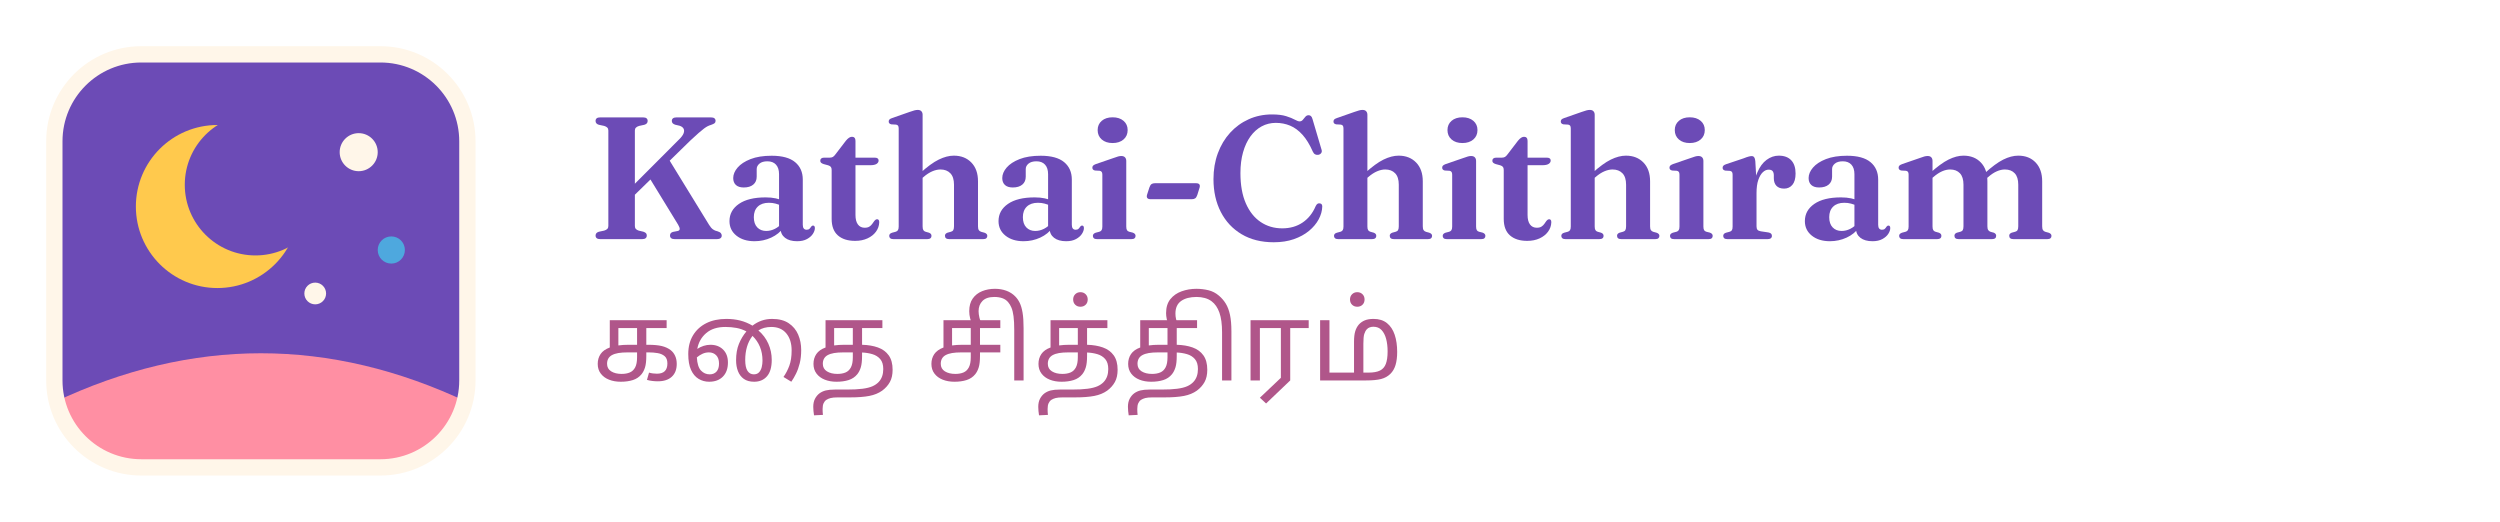
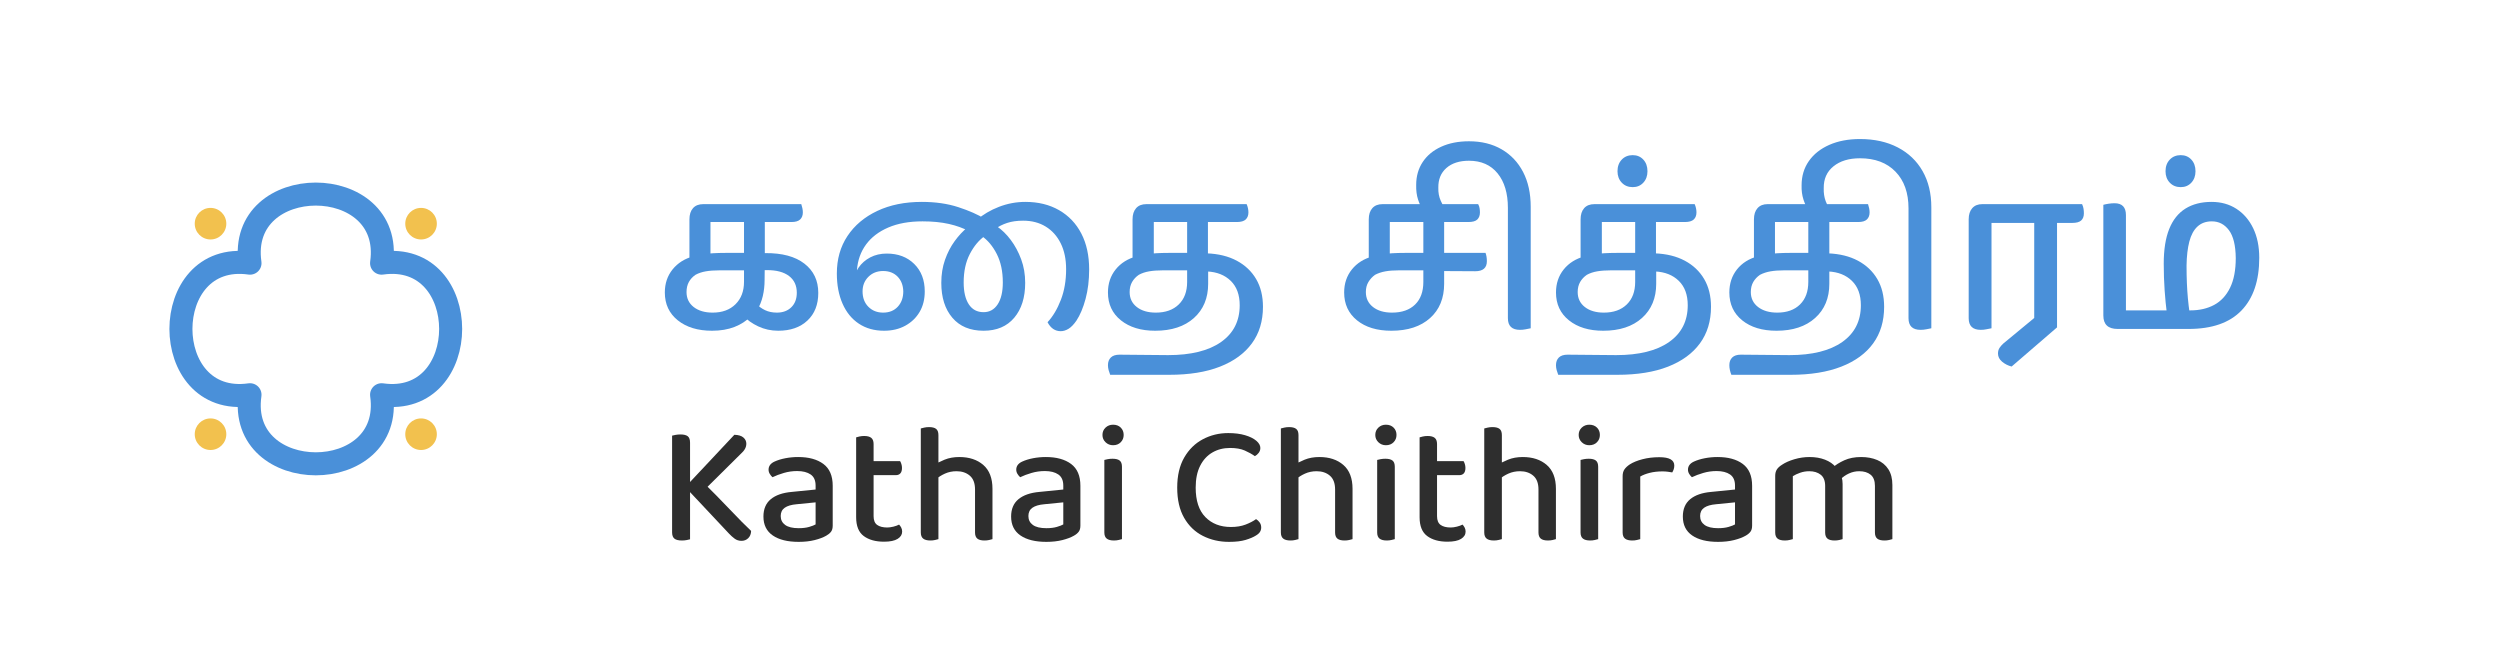
- <svg xmlns="http://www.w3.org/2000/svg" viewBox="0 0 460 96" width="460" height="96" role="img" aria-label="Kathai-Chithiram">
-   <defs>
-     <clipPath id="kcTile">
-       <rect x="10" y="10" width="76" height="76" rx="16" />
-     </clipPath>
-   </defs>
-   <g clip-path="url(#kcTile)">
-     <rect x="10" y="10" width="76" height="76" fill="#6C4BB6" />
-     <path d="M10 74 Q48 56 86 74 L86 86 L10 86 Z" fill="#FF8FA3" />
-     <circle cx="40" cy="38" r="15" fill="#FFC94D" />
-     <circle cx="47" cy="34" r="13" fill="#6C4BB6" />
-     <circle cx="66" cy="28" r="3.5" fill="#FFF6E9" />
-     <circle cx="72" cy="46" r="2.5" fill="#4EA8DE" />
-     <circle cx="58" cy="54" r="2" fill="#FFF6E9" />
+ <svg xmlns="http://www.w3.org/2000/svg" viewBox="0 0 380 100" width="380" height="100" role="img" aria-label="Kathai Chithiram">
+   <g transform="translate(16,18)">
+     <path d="M22 22 C20 8 44 8 42 22 C56 20 56 44 42 42 C44 56 20 56 22 42 C8 44 8 20 22 22 Z" fill="none" stroke="#4A90D9" stroke-width="3.5" stroke-linecap="round" stroke-linejoin="round" />
+     <circle cx="16" cy="16" r="2.4" fill="#F2C14E" />
+     <circle cx="48" cy="16" r="2.4" fill="#F2C14E" />
+     <circle cx="48" cy="48" r="2.4" fill="#F2C14E" />
+     <circle cx="16" cy="48" r="2.4" fill="#F2C14E" />
  </g>
-   <rect x="10" y="10" width="76" height="76" rx="16" fill="none" stroke="#FFF6E9" stroke-width="3" />
-   <g transform="translate(108.00 44.00) scale(0.016 -0.016)" fill="#6C4BB6">
-     <path transform="translate(0.0 0.0)" d="M452 538 1061 1148Q1100 1186 1111.5 1217.0Q1123 1248 1111.0 1270.5Q1099 1293 1065 1304L1014 1316Q994 1323 985.0 1333.5Q976 1344 976 1360Q976 1379 989.5 1389.5Q1003 1400 1030 1400H1425Q1453 1400 1466.0 1389.5Q1479 1379 1479 1360Q1479 1343 1468.0 1333.5Q1457 1324 1425 1313Q1407 1308 1389.0 1299.0Q1371 1290 1346.5 1272.0Q1322 1254 1284.5 1221.0Q1247 1188 1189 1134L492 453ZM697 740 930 937 1404 165Q1426 129 1448.5 112.5Q1471 96 1502 90Q1530 81 1540.0 68.5Q1550 56 1550 40Q1550 22 1536.0 11.0Q1522 0 1495 0H1009Q982 0 968.5 11.0Q955 22 955 41Q955 58 964.0 68.5Q973 79 989 83L1045 94Q1065 99 1066.5 115.5Q1068 132 1049 165ZM551 151Q551 130 562.0 117.5Q573 105 595 98L650 85Q672 77 680.0 67.0Q688 57 688 41Q688 22 675.0 11.0Q662 0 635 0H152Q125 0 112.0 11.0Q99 22 99 41Q99 74 137 85L198 98Q222 105 234.0 117.5Q246 130 246 151V1249Q246 1270 234.0 1282.5Q222 1295 198 1302L137 1315Q99 1326 99 1359Q99 1379 112.0 1389.5Q125 1400 152 1400H645Q672 1400 685.0 1389.5Q698 1379 698 1359Q698 1326 660 1315L600 1302Q576 1295 563.5 1282.5Q551 1270 551 1249Z" />
-     <path transform="translate(1559.0 0.0)" d="M668 122V141L650 144V747Q650 818 615.0 856.5Q580 895 516 895Q457 895 425.0 868.5Q393 842 393 806V718Q393 660 353.5 627.0Q314 594 244 594Q185 594 154.0 622.5Q123 651 123 702Q123 764 173.5 823.0Q224 882 322.5 920.5Q421 959 565 959Q746 959 834.5 885.5Q923 812 923 685V165Q923 136 934.5 122.0Q946 108 967 108Q988 108 999.5 118.5Q1011 129 1018 142Q1023 148 1028.5 152.0Q1034 156 1041 156Q1052 156 1057.0 148.0Q1062 140 1062 127Q1062 96 1039.5 61.0Q1017 26 971.5 1.0Q926 -24 858 -24Q769 -24 718.5 15.5Q668 55 668 122ZM80 207Q80 330 188.5 405.0Q297 480 496 480Q561 480 611.5 469.0Q662 458 699 440L680 383Q645 399 610.0 408.5Q575 418 533 418Q451 418 405.5 374.0Q360 330 360 253Q360 176 399.5 135.0Q439 94 502 94Q554 94 602.5 118.5Q651 143 684 185L704 135Q650 59 560.0 17.5Q470 -24 368 -24Q240 -24 160.0 40.0Q80 104 80 207Z" />
-     <path transform="translate(2651.0 0.0)" d="M123 849 71 863Q50 870 41.0 879.0Q32 888 32 901Q32 919 44.0 928.0Q56 937 76 937H141Q162 937 176.5 945.0Q191 953 206 974L327 1132Q346 1155 363.0 1166.0Q380 1177 397 1177Q416 1177 426.5 1165.0Q437 1153 437 1130V278Q437 206 465.0 168.5Q493 131 543 131Q577 131 597.0 144.0Q617 157 629.5 175.0Q642 193 653.5 209.0Q665 225 682 229Q695 230 703.0 221.5Q711 213 710 192Q708 134 672.5 85.5Q637 37 575.0 8.5Q513 -20 433 -20Q306 -20 234.5 43.0Q163 106 163 233V795Q163 818 154.0 830.0Q145 842 123 849ZM332 850 333 937H659Q680 937 691.5 928.5Q703 920 703 904Q703 881 680.0 865.5Q657 850 605 850Z" />
-     <path transform="translate(3404.0 0.0)" d="M427 680 386 722 425 756Q548 869 641.0 914.5Q734 960 815 960Q940 960 1016.5 881.0Q1093 802 1093 665V148Q1093 118 1102.0 104.0Q1111 90 1130 84L1167 74Q1184 68 1192.0 59.0Q1200 50 1200 37Q1200 20 1188.5 10.0Q1177 0 1152 0H762Q713 0 713 39Q713 63 742 74L782 85Q801 90 809.0 104.5Q817 119 817 148V626Q817 714 775.0 757.5Q733 801 661 801Q617 801 567.5 780.0Q518 759 466 714ZM456 1430V146Q456 117 464.5 103.5Q473 90 490 85L529 74Q558 63 558 39Q558 0 509 0H120Q96 0 84.0 10.0Q72 20 72 37Q72 50 80.0 59.5Q88 69 106 74L147 85Q164 90 172.5 103.5Q181 117 181 145V1271Q181 1294 174.0 1304.0Q167 1314 151 1317L96 1320Q80 1324 73.0 1332.0Q66 1340 66 1352Q66 1367 74.5 1376.0Q83 1385 107 1393L307 1463Q341 1475 361.5 1480.5Q382 1486 400 1486Q428 1486 442.0 1470.5Q456 1455 456 1430Z" />
-     <path transform="translate(4653.0 0.0)" d="M668 122V141L650 144V747Q650 818 615.0 856.5Q580 895 516 895Q457 895 425.0 868.5Q393 842 393 806V718Q393 660 353.5 627.0Q314 594 244 594Q185 594 154.0 622.5Q123 651 123 702Q123 764 173.5 823.0Q224 882 322.5 920.5Q421 959 565 959Q746 959 834.5 885.5Q923 812 923 685V165Q923 136 934.5 122.0Q946 108 967 108Q988 108 999.5 118.5Q1011 129 1018 142Q1023 148 1028.5 152.0Q1034 156 1041 156Q1052 156 1057.0 148.0Q1062 140 1062 127Q1062 96 1039.5 61.0Q1017 26 971.5 1.0Q926 -24 858 -24Q769 -24 718.5 15.5Q668 55 668 122ZM80 207Q80 330 188.5 405.0Q297 480 496 480Q561 480 611.5 469.0Q662 458 699 440L680 383Q645 399 610.0 408.5Q575 418 533 418Q451 418 405.5 374.0Q360 330 360 253Q360 176 399.5 135.0Q439 94 502 94Q554 94 602.5 118.5Q651 143 684 185L704 135Q650 59 560.0 17.5Q470 -24 368 -24Q240 -24 160.0 40.0Q80 104 80 207Z" />
-     <path transform="translate(5745.0 0.0)" d="M457 899V146Q457 117 465.0 103.5Q473 90 491 85L531 75Q548 69 556.0 59.5Q564 50 564 37Q564 20 552.5 10.0Q541 0 516 0H121Q96 0 84.5 10.0Q73 20 73 37Q73 50 81.0 59.0Q89 68 106 74L148 85Q165 90 173.5 103.5Q182 117 182 145V741Q182 763 174.5 773.0Q167 783 152 786L97 789Q81 793 74.0 801.0Q67 809 67 822Q67 836 75.5 845.0Q84 854 107 863L308 932Q343 945 363.0 950.5Q383 956 399 956Q428 956 442.5 940.5Q457 925 457 899ZM300 1105Q222 1105 175.0 1146.0Q128 1187 128 1254Q128 1320 175.0 1360.5Q222 1401 300 1401Q378 1401 425.5 1360.5Q473 1320 473 1254Q473 1187 425.5 1146.0Q378 1105 300 1105Z" />
-     <path transform="translate(6357.0 0.0)" d="M647 643Q708 643 685 582L662 508Q652 479 637.5 469.0Q623 459 598 459H126Q65 459 87 520L111 594Q121 623 135.5 633.0Q150 643 174 643Z" />
-     <path transform="translate(7129.0 0.0)" d="M1327 375Q1325 301 1286.0 228.0Q1247 155 1174.5 95.0Q1102 35 1000.0 -0.5Q898 -36 769 -36Q555 -36 399.5 56.5Q244 149 160.0 313.0Q76 477 76 690Q76 851 126.0 987.0Q176 1123 267.0 1223.0Q358 1323 481.0 1378.5Q604 1434 749 1434Q849 1434 912.0 1414.0Q975 1394 1011.0 1374.0Q1047 1354 1066 1354Q1089 1354 1103.5 1372.0Q1118 1390 1133.0 1407.5Q1148 1425 1170 1425Q1186 1425 1197.0 1415.0Q1208 1405 1215 1380L1319 1028Q1326 1007 1315.5 991.0Q1305 975 1284 970Q1263 966 1246.0 974.5Q1229 983 1219 1005Q1165 1128 1099.5 1200.5Q1034 1273 957.5 1305.0Q881 1337 793 1337Q704 1337 629.5 1296.5Q555 1256 500.5 1180.5Q446 1105 416.0 998.5Q386 892 386 759Q386 553 448.0 411.5Q510 270 618.5 197.0Q727 124 867 124Q1002 124 1101.0 191.0Q1200 258 1251 379Q1261 400 1273.0 407.0Q1285 414 1300 411Q1314 409 1320.5 400.0Q1327 391 1327 375Z" />
-     <path transform="translate(8519.0 0.0)" d="M427 680 386 722 425 756Q548 869 641.0 914.5Q734 960 815 960Q940 960 1016.5 881.0Q1093 802 1093 665V148Q1093 118 1102.0 104.0Q1111 90 1130 84L1167 74Q1184 68 1192.0 59.0Q1200 50 1200 37Q1200 20 1188.5 10.0Q1177 0 1152 0H762Q713 0 713 39Q713 63 742 74L782 85Q801 90 809.0 104.5Q817 119 817 148V626Q817 714 775.0 757.5Q733 801 661 801Q617 801 567.5 780.0Q518 759 466 714ZM456 1430V146Q456 117 464.5 103.5Q473 90 490 85L529 74Q558 63 558 39Q558 0 509 0H120Q96 0 84.0 10.0Q72 20 72 37Q72 50 80.0 59.5Q88 69 106 74L147 85Q164 90 172.5 103.5Q181 117 181 145V1271Q181 1294 174.0 1304.0Q167 1314 151 1317L96 1320Q80 1324 73.0 1332.0Q66 1340 66 1352Q66 1367 74.5 1376.0Q83 1385 107 1393L307 1463Q341 1475 361.5 1480.5Q382 1486 400 1486Q428 1486 442.0 1470.5Q456 1455 456 1430Z" />
-     <path transform="translate(9768.0 0.0)" d="M457 899V146Q457 117 465.0 103.5Q473 90 491 85L531 75Q548 69 556.0 59.5Q564 50 564 37Q564 20 552.5 10.0Q541 0 516 0H121Q96 0 84.5 10.0Q73 20 73 37Q73 50 81.0 59.0Q89 68 106 74L148 85Q165 90 173.5 103.5Q182 117 182 145V741Q182 763 174.5 773.0Q167 783 152 786L97 789Q81 793 74.0 801.0Q67 809 67 822Q67 836 75.5 845.0Q84 854 107 863L308 932Q343 945 363.0 950.5Q383 956 399 956Q428 956 442.5 940.5Q457 925 457 899ZM300 1105Q222 1105 175.0 1146.0Q128 1187 128 1254Q128 1320 175.0 1360.5Q222 1401 300 1401Q378 1401 425.5 1360.5Q473 1320 473 1254Q473 1187 425.5 1146.0Q378 1105 300 1105Z" />
-     <path transform="translate(10380.0 0.0)" d="M123 849 71 863Q50 870 41.0 879.0Q32 888 32 901Q32 919 44.0 928.0Q56 937 76 937H141Q162 937 176.5 945.0Q191 953 206 974L327 1132Q346 1155 363.0 1166.0Q380 1177 397 1177Q416 1177 426.5 1165.0Q437 1153 437 1130V278Q437 206 465.0 168.5Q493 131 543 131Q577 131 597.0 144.0Q617 157 629.5 175.0Q642 193 653.5 209.0Q665 225 682 229Q695 230 703.0 221.5Q711 213 710 192Q708 134 672.5 85.5Q637 37 575.0 8.5Q513 -20 433 -20Q306 -20 234.5 43.0Q163 106 163 233V795Q163 818 154.0 830.0Q145 842 123 849ZM332 850 333 937H659Q680 937 691.5 928.5Q703 920 703 904Q703 881 680.0 865.5Q657 850 605 850Z" />
-     <path transform="translate(11133.0 0.0)" d="M427 680 386 722 425 756Q548 869 641.0 914.5Q734 960 815 960Q940 960 1016.5 881.0Q1093 802 1093 665V148Q1093 118 1102.0 104.0Q1111 90 1130 84L1167 74Q1184 68 1192.0 59.0Q1200 50 1200 37Q1200 20 1188.5 10.0Q1177 0 1152 0H762Q713 0 713 39Q713 63 742 74L782 85Q801 90 809.0 104.5Q817 119 817 148V626Q817 714 775.0 757.5Q733 801 661 801Q617 801 567.5 780.0Q518 759 466 714ZM456 1430V146Q456 117 464.5 103.5Q473 90 490 85L529 74Q558 63 558 39Q558 0 509 0H120Q96 0 84.0 10.0Q72 20 72 37Q72 50 80.0 59.5Q88 69 106 74L147 85Q164 90 172.5 103.5Q181 117 181 145V1271Q181 1294 174.0 1304.0Q167 1314 151 1317L96 1320Q80 1324 73.0 1332.0Q66 1340 66 1352Q66 1367 74.5 1376.0Q83 1385 107 1393L307 1463Q341 1475 361.5 1480.5Q382 1486 400 1486Q428 1486 442.0 1470.5Q456 1455 456 1430Z" />
-     <path transform="translate(12382.0 0.0)" d="M457 899V146Q457 117 465.0 103.5Q473 90 491 85L531 75Q548 69 556.0 59.5Q564 50 564 37Q564 20 552.5 10.0Q541 0 516 0H121Q96 0 84.5 10.0Q73 20 73 37Q73 50 81.0 59.0Q89 68 106 74L148 85Q165 90 173.5 103.5Q182 117 182 145V741Q182 763 174.5 773.0Q167 783 152 786L97 789Q81 793 74.0 801.0Q67 809 67 822Q67 836 75.5 845.0Q84 854 107 863L308 932Q343 945 363.0 950.5Q383 956 399 956Q428 956 442.5 940.5Q457 925 457 899ZM300 1105Q222 1105 175.0 1146.0Q128 1187 128 1254Q128 1320 175.0 1360.5Q222 1401 300 1401Q378 1401 425.5 1360.5Q473 1320 473 1254Q473 1187 425.5 1146.0Q378 1105 300 1105Z" />
-     <path transform="translate(12994.0 0.0)" d="M424 525Q424 669 465.0 766.0Q506 863 571.5 911.5Q637 960 712 960Q805 960 855.0 907.0Q905 854 905 755Q905 668 868.5 624.5Q832 581 774 581Q716 581 685.5 612.5Q655 644 655 700V736Q654 767 640.5 783.0Q627 799 595 799Q560 799 528.5 769.5Q497 740 476.5 681.0Q456 622 456 529ZM442 898 456 656V147Q456 121 466.5 108.0Q477 95 505 90L592 77Q613 73 623.0 63.5Q633 54 633 37Q633 20 620.5 10.0Q608 0 584 0H121Q96 0 84.5 10.0Q73 20 73 37Q73 50 81.0 59.5Q89 69 106 74L147 85Q165 90 173.0 103.0Q181 116 181 145V739Q181 762 174.0 772.0Q167 782 151 785L96 788Q80 792 73.0 800.0Q66 808 66 820Q66 835 75.0 844.5Q84 854 107 862L304 928Q347 945 367.5 950.0Q388 955 400 955Q419 955 429.0 941.5Q439 928 442 898Z" />
-     <path transform="translate(13926.0 0.0)" d="M668 122V141L650 144V747Q650 818 615.0 856.5Q580 895 516 895Q457 895 425.0 868.5Q393 842 393 806V718Q393 660 353.5 627.0Q314 594 244 594Q185 594 154.0 622.5Q123 651 123 702Q123 764 173.5 823.0Q224 882 322.5 920.5Q421 959 565 959Q746 959 834.5 885.5Q923 812 923 685V165Q923 136 934.5 122.0Q946 108 967 108Q988 108 999.5 118.5Q1011 129 1018 142Q1023 148 1028.5 152.0Q1034 156 1041 156Q1052 156 1057.0 148.0Q1062 140 1062 127Q1062 96 1039.5 61.0Q1017 26 971.5 1.0Q926 -24 858 -24Q769 -24 718.5 15.5Q668 55 668 122ZM80 207Q80 330 188.5 405.0Q297 480 496 480Q561 480 611.5 469.0Q662 458 699 440L680 383Q645 399 610.0 408.5Q575 418 533 418Q451 418 405.5 374.0Q360 330 360 253Q360 176 399.5 135.0Q439 94 502 94Q554 94 602.5 118.5Q651 143 684 185L704 135Q650 59 560.0 17.5Q470 -24 368 -24Q240 -24 160.0 40.0Q80 104 80 207Z" />
-     <path transform="translate(15018.0 0.0)" d="M456 899V146Q456 117 464.5 103.5Q473 90 490 85L529 74Q558 63 558 39Q558 0 509 0H120Q96 0 84.0 10.0Q72 20 72 37Q72 50 80.0 59.0Q88 68 105 74L147 85Q164 90 172.5 103.5Q181 117 181 145V741Q181 763 174.0 773.0Q167 783 151 786L96 789Q80 793 73.0 801.0Q66 809 66 822Q66 836 74.5 845.0Q83 854 107 863L307 932Q341 945 361.5 950.5Q382 956 400 956Q428 956 442.0 940.5Q456 925 456 899ZM426 680 386 722 424 756Q548 869 639.5 914.5Q731 960 812 960Q937 960 1012.0 881.0Q1087 802 1087 665V148Q1087 118 1096.5 104.0Q1106 90 1124 84L1161 74Q1188 62 1188 39Q1188 0 1140 0H757Q708 0 708 39Q708 63 736 74L777 85Q796 90 804.0 104.5Q812 119 812 148V626Q812 714 771.0 757.5Q730 801 658 801Q614 801 566.0 780.0Q518 759 466 714ZM1056 680 1015 722 1054 756Q1178 869 1269.0 914.5Q1360 960 1442 960Q1567 960 1642.0 881.0Q1717 802 1717 665V148Q1717 118 1726.0 104.0Q1735 90 1754 84L1791 74Q1808 68 1816.0 59.0Q1824 50 1824 37Q1824 20 1812.5 10.0Q1801 0 1776 0H1387Q1338 0 1338 39Q1338 63 1366 74L1407 85Q1426 90 1434.0 104.5Q1442 119 1442 148V626Q1442 714 1401.0 757.5Q1360 801 1288 801Q1244 801 1195.5 780.0Q1147 759 1096 714Z" />
+   <g transform="translate(100.00 50.00) scale(0.034 -0.034)" fill="#4A90D9">
+     <path transform="translate(0.0 0.0)" d="M641 558Q644 549 646.0 539.5Q648 530 648 521Q648 501 636.0 489.5Q624 478 597 478H235V298L141 287V490Q141 522 157.0 540.0Q173 558 203 558ZM385 519H478V313L477 219Q477 181 469.0 147.0Q461 113 443 82L415 56Q386 26 342.5 9.0Q299 -8 242 -8Q147 -8 89.0 38.5Q31 85 31 163Q31 223 65.5 266.0Q100 309 159 325Q177 330 199.0 333.5Q221 337 247.0 338.5Q273 340 303 340Q327 340 361.0 340.0Q395 340 425 340L410 262Q387 262 353.5 262.0Q320 262 275 262Q240 262 214.0 257.5Q188 253 168 242Q149 229 138.5 210.0Q128 191 128 165Q128 123 160.0 98.0Q192 73 245 73Q309 73 347.0 110.5Q385 148 385 211V288V314ZM438 339H480Q593 340 655.0 292.0Q717 244 717 161Q717 83 668.5 37.5Q620 -8 538 -8Q490 -8 448.5 11.5Q407 31 381 60L437 115Q456 95 479.0 84.0Q502 73 532 73Q572 73 596.5 97.0Q621 121 621 162Q621 210 586.5 236.5Q552 263 488 263H426Z" />
+     <path transform="translate(752.0 0.0)" d="M255 259Q295 259 319.5 234.0Q344 209 345 168Q345 126 320.5 99.5Q296 73 255 73Q215 73 189.0 99.0Q163 125 163 168Q163 207 189.0 233.0Q215 259 255 259ZM271 337Q230 337 197.5 320.0Q165 303 145.0 274.0Q125 245 121 208L48 248Q48 171 73.5 113.0Q99 55 146.5 23.5Q194 -8 259 -8Q313 -8 354.0 14.5Q395 37 418.0 76.0Q441 115 441 168Q441 244 394.0 290.5Q347 337 271 337ZM428 568Q314 568 228.5 527.5Q143 487 95.5 415.5Q48 344 48 248L138 121Q136 157 135.0 191.5Q134 226 138 264Q143 329 178.5 377.5Q214 426 278.0 453.5Q342 481 431 481Q497 481 548.5 469.5Q600 458 641 436L695 416Q736 388 763.0 335.0Q790 282 790 208Q790 145 767.0 110.0Q744 75 704 75Q661 75 638.0 110.0Q615 145 615 208Q615 282 642.5 335.0Q670 388 710 416L754 446Q779 464 809.5 474.0Q840 484 881 484Q939 484 982.0 457.5Q1025 431 1049.0 382.5Q1073 334 1073 267Q1073 191 1049.5 130.0Q1026 69 990 30Q1011 -10 1049 -10Q1066 -10 1083.5 0.5Q1101 11 1119 37Q1144 75 1160.0 134.5Q1176 194 1176 266Q1176 359 1141.0 426.5Q1106 494 1041.5 531.0Q977 568 891 568Q830 568 773.0 546.0Q716 524 673 487L633 455Q602 430 575.0 393.0Q548 356 531.5 309.0Q515 262 515 206Q515 108 564.5 50.0Q614 -8 704 -8Q792 -8 841.0 50.0Q890 108 890 206Q890 263 872.0 311.5Q854 360 825.5 398.0Q797 436 763 459L710 492Q663 521 591.0 544.5Q519 568 428 568Z" />
+     <path transform="translate(1982.0 0.0)" d="M650 558Q654 549 656.0 539.5Q658 530 658 521Q658 501 646.0 489.5Q634 478 606 478H235V298L140 287V490Q140 522 156.0 540.0Q172 558 202 558ZM384 513H477V315L478 286V202Q478 106 414.5 49.0Q351 -8 241 -8Q146 -8 88.0 38.5Q30 85 30 163Q30 223 64.5 266.0Q99 309 159 325Q176 330 198.0 333.5Q220 337 246.0 338.5Q272 340 302 340Q326 340 360.0 340.0Q394 340 424 340L410 262Q386 262 353.0 262.0Q320 262 274 262Q240 262 214.0 257.5Q188 253 168 242Q149 229 138.0 210.0Q127 191 127 165Q127 123 159.0 98.0Q191 73 244 73Q309 73 346.5 109.5Q384 146 384 210V288ZM438 338H472Q550 335 606.0 305.0Q662 275 692.5 223.0Q723 171 723 99Q723 3 673.5 -64.5Q624 -132 531.0 -168.5Q438 -205 304 -205H40Q36 -195 33.0 -184.0Q30 -173 30 -162Q30 -140 43.0 -127.5Q56 -115 82 -115Q136 -115 189.5 -116.0Q243 -117 299 -117Q452 -117 535.5 -58.5Q619 0 619 106Q619 176 579.0 215.0Q539 254 473 257L427 258Z" />
+     <path transform="translate(3035.0 0.0)" d="M591 839Q675 839 737.0 803.0Q799 767 833.0 701.5Q867 636 867 546V3Q857 1 844.5 -1.5Q832 -4 819 -4Q765 -4 765 48V541Q765 639 719.0 695.5Q673 752 591 752Q527 752 490.0 719.5Q453 687 454 631Q453 599 465.0 572.5Q477 546 494 525L388 529Q373 549 363.5 578.0Q354 607 355 644Q355 702 384.0 746.0Q413 790 466.5 814.5Q520 839 591 839ZM632 558Q637 549 638.5 539.5Q640 530 640 521Q640 501 628.5 489.5Q617 478 588 478H237V298L143 287V490Q143 522 159.0 540.0Q175 558 205 558ZM387 513H480V315V286V202Q480 105 417.0 48.5Q354 -8 244 -8Q148 -8 90.5 38.5Q33 85 33 163Q33 223 67.5 266.0Q102 309 162 325Q179 330 201.0 333.5Q223 337 249.0 338.5Q275 340 305 340Q329 340 363.0 340.0Q397 340 427 340L412 262Q389 262 356.0 262.0Q323 262 277 262Q243 262 217.5 257.5Q192 253 171 242Q153 229 141.5 210.0Q130 191 130 165Q130 123 162.0 98.0Q194 73 247 73Q313 73 350.0 109.0Q387 145 387 210V288ZM446 340H665Q671 324 671 303Q671 258 619 258L435 259Z" />
+     <path transform="translate(3984.0 0.0)" d="M651 558Q655 549 657.0 539.5Q659 530 659 521Q659 501 647.0 489.5Q635 478 607 478H236V298L141 287V490Q141 522 157.0 540.0Q173 558 203 558ZM385 513H478V315L479 286V202Q479 106 415.5 49.0Q352 -8 242 -8Q147 -8 89.0 38.5Q31 85 31 163Q31 223 65.5 266.0Q100 309 160 325Q177 330 199.0 333.5Q221 337 247.0 338.5Q273 340 303 340Q327 340 361.0 340.0Q395 340 425 340L411 262Q387 262 354.0 262.0Q321 262 275 262Q241 262 215.0 257.5Q189 253 169 242Q150 229 139.0 210.0Q128 191 128 165Q128 123 160.0 98.0Q192 73 245 73Q310 73 347.5 109.5Q385 146 385 210V288ZM439 338H473Q551 335 607.0 305.0Q663 275 693.5 223.0Q724 171 724 99Q724 3 674.5 -64.5Q625 -132 532.0 -168.5Q439 -205 305 -205H41Q37 -195 34.0 -184.0Q31 -173 31 -162Q31 -140 44.0 -127.5Q57 -115 83 -115Q137 -115 190.5 -116.0Q244 -117 300 -117Q453 -117 536.5 -58.5Q620 0 620 106Q620 176 580.0 215.0Q540 254 474 257L428 258ZM374 634Q344 634 325.0 654.0Q306 674 306 705Q306 737 325.0 757.0Q344 777 374 777Q403 777 421.5 757.0Q440 737 440 705Q440 674 421.5 654.0Q403 634 374 634Z" />
+     <path transform="translate(4758.0 0.0)" d="M616 849Q713 849 785.0 811.5Q857 774 896.0 705.5Q935 637 935 544V3Q925 1 912.5 -1.5Q900 -4 887 -4Q833 -4 833 48V539Q833 643 775.0 703.0Q717 763 616 763Q542 763 497.5 727.0Q453 691 454 629Q452 566 492 526L387 529Q373 549 363.5 578.0Q354 607 355 642Q355 704 387.5 750.5Q420 797 479.0 823.0Q538 849 616 849ZM652 558Q655 549 657.0 539.5Q659 530 659 521Q659 501 647.0 489.5Q635 478 608 478H236V298L142 287V490Q142 522 158.0 540.0Q174 558 203 558ZM385 513H479V315V286V202Q479 106 415.5 49.0Q352 -8 243 -8Q147 -8 89.5 38.5Q32 85 32 163Q32 223 66.0 266.0Q100 309 160 325Q178 330 200.0 333.5Q222 337 248.0 338.5Q274 340 303 340Q327 340 361.5 340.0Q396 340 425 340L411 262Q388 262 354.5 262.0Q321 262 276 262Q242 262 216.0 257.5Q190 253 169 242Q150 229 139.0 210.0Q128 191 128 165Q128 123 160.5 98.0Q193 73 246 73Q311 73 348.0 109.5Q385 146 385 210V288ZM440 338H473Q551 335 607.0 305.0Q663 275 693.5 223.0Q724 171 724 99Q724 3 675.0 -64.5Q626 -132 532.5 -168.5Q439 -205 306 -205H41Q37 -195 34.5 -184.0Q32 -173 32 -162Q32 -140 45.0 -127.5Q58 -115 83 -115Q137 -115 191.0 -116.0Q245 -117 301 -117Q453 -117 536.5 -58.5Q620 0 620 106Q620 176 580.0 215.0Q540 254 474 257L428 258Z" />
+     <path transform="translate(5778.0 0.0)" d="M589 558Q594 547 595.5 537.0Q597 527 597 517Q597 496 585.0 485.0Q573 474 545 474H443H398H184V3Q173 1 161.0 -1.5Q149 -4 136 -4Q82 -4 82 48V490Q82 522 98.0 540.0Q114 558 143 558ZM375 506H477V7L274 -168Q250 -162 231.5 -146.5Q213 -131 213 -110Q213 -95 220.0 -84.5Q227 -74 237 -65L375 49Z" />
+     <path transform="translate(6381.0 0.0)" d="M131 562Q182 562 182 509V83H470Q531 83 576.5 107.5Q622 132 647.5 184.0Q673 236 673 317Q672 402 642.5 441.5Q613 481 566 481Q527 481 502.0 458.0Q477 435 465.5 391.0Q454 347 453 284Q453 241 454.5 205.0Q456 169 459.0 136.5Q462 104 467 69L365 70Q359 116 355.0 172.5Q351 229 351 292Q351 386 375.5 447.0Q400 508 448.0 538.0Q496 568 565 568Q628 568 676.0 537.0Q724 506 751.0 450.0Q778 394 778 318Q778 165 698.5 82.5Q619 0 462 0H145Q81 0 81 60V555Q92 558 105.5 560.0Q119 562 131 562ZM427 634Q397 634 378.0 654.0Q359 674 359 705Q359 737 378.0 757.0Q397 777 427 777Q456 777 474.5 757.0Q493 737 493 705Q493 674 474.5 654.0Q456 634 427 634Z" />
  </g>
-   <g transform="translate(109.00 70.00) scale(0.02 -0.02)" fill="#B0568A">
-     <path transform="translate(0.0 0.0)" d="M261 -12Q201 -12 153.0 7.0Q105 26 77.0 63.0Q49 100 49 152Q49 204 75.5 243.0Q102 282 160 303V554H683V482H496V328H512Q590 328 638.0 316.5Q686 305 720 279Q746 259 761.0 226.5Q776 194 776 152Q776 76 730.5 34.0Q685 -8 602 -8Q579 -8 552.0 -5.0Q525 -2 502 5L521 72Q554 62 594 62Q690 62 690 156Q690 202 664.5 223.5Q639 245 600.0 251.5Q561 258 519 258H496V226Q496 159 484.5 121.0Q473 83 452 57Q421 19 372.5 3.5Q324 -12 261 -12ZM239 482V322Q281 328 332 328H411V482ZM135 153Q135 107 173.0 83.5Q211 60 269 60Q313 60 344.5 73.5Q376 87 393.5 120.0Q411 153 411 213V258H325Q274 258 238.5 252.0Q203 246 178 232Q135 207 135 153Z" />
-     <path transform="translate(825.0 0.0)" d="M249 -12Q196 -12 152.0 14.5Q108 41 82.5 97.0Q57 153 57 243Q57 342 100.5 414.5Q144 487 222.5 526.5Q301 566 408 566Q476 566 535.0 551.0Q594 536 648 504Q686 534 731.5 550.0Q777 566 828 566Q922 566 981.0 526.5Q1040 487 1068.0 422.0Q1096 357 1096 280Q1096 211 1082.5 157.5Q1069 104 1048.5 62.5Q1028 21 1005 -12L933 32Q965 77 986.5 134.5Q1008 192 1008 276Q1008 374 959.0 433.0Q910 492 821 492Q752 492 702 460Q762 409 793.5 338.5Q825 268 825 189Q825 89 781.5 38.5Q738 -12 663 -12Q605 -12 568.5 14.0Q532 40 514.5 84.5Q497 129 497 186Q497 272 523.0 336.0Q549 400 592 451Q549 474 500.5 483.0Q452 492 398 492Q288 492 222.0 435.5Q156 379 140 290Q167 308 198.0 318.0Q229 328 261 328Q333 328 377.5 284.0Q422 240 422 165Q422 82 375.5 35.0Q329 -12 249 -12ZM581 189Q581 120 602.0 88.0Q623 56 660 56Q691 56 708.5 75.0Q726 94 733.0 123.0Q740 152 740 182Q740 252 716.5 309.0Q693 366 648 410Q613 364 597.0 308.5Q581 253 581 189ZM247 258Q216 258 188.5 245.5Q161 233 136 212Q141 126 174.0 91.0Q207 56 254 56Q294 56 317.0 81.5Q340 107 340 155Q340 205 314.0 231.5Q288 258 247 258Z" />
-     <path transform="translate(1985.0 0.0)" d="M261 -12Q201 -12 153.0 7.0Q105 26 77.0 63.0Q49 100 49 152Q49 204 75.5 243.0Q102 282 160 303V554H683V482H496V328Q578 326 641.5 303.5Q705 281 741.0 231.0Q777 181 777 98Q777 31 752.0 -14.5Q727 -60 681 -94Q632 -129 562.5 -142.5Q493 -156 385 -156H272Q230 -156 207.0 -162.0Q184 -168 167 -179Q151 -190 142.0 -210.0Q133 -230 133 -263Q133 -293 136 -317L54 -321Q51 -303 49.0 -281.5Q47 -260 47 -243Q47 -199 63.0 -168.5Q79 -138 104 -119Q130 -100 162.5 -92.0Q195 -84 245 -84H354Q443 -84 500.0 -76.5Q557 -69 592.0 -53.5Q627 -38 650 -13Q691 31 691 105Q691 164 663.0 196.5Q635 229 590.0 242.0Q545 255 496 257V226Q496 159 484.5 121.0Q473 83 452 57Q421 19 372.5 3.5Q324 -12 261 -12ZM239 482V322Q281 328 332 328H411V482ZM135 153Q135 107 173.0 83.5Q211 60 269 60Q313 60 344.5 73.5Q376 87 393.5 120.5Q411 154 411 213V258H325Q274 258 238.5 252.0Q203 246 178 232Q135 207 135 153Z" />
-     <path transform="translate(3070.0 0.0)" d="M261 -12Q201 -12 153.0 7.0Q105 26 77.0 63.0Q49 100 49 152Q49 204 75.5 242.5Q102 281 160 303V554H683V482H496V328H683V258H496V226Q496 159 484.5 121.0Q473 83 452 57Q421 19 372.5 3.5Q324 -12 261 -12ZM239 482V322Q281 328 332 328H411V482ZM269 60Q313 60 344.5 73.5Q376 87 393.5 120.5Q411 154 411 213V258H325Q274 258 238.5 252.0Q203 246 178 232Q135 207 135 153Q135 107 173.0 83.5Q211 60 269 60Z" />
-     <path transform="translate(3793.0 0.0)" d="M-89 843Q-33 843 15.0 825.5Q63 808 97 773Q121 749 138.0 714.5Q155 680 164.5 624.5Q174 569 174 481V0H88V464Q88 542 81.5 590.5Q75 639 62.5 669.0Q50 699 32 720Q10 746 -22.5 757.0Q-55 768 -95 768Q-168 768 -204.0 731.5Q-240 695 -240 637Q-240 611 -232.5 578.5Q-225 546 -206 515H-297Q-310 539 -318.0 572.0Q-326 605 -326 637Q-326 708 -294.0 753.5Q-262 799 -208.0 821.0Q-154 843 -89 843Z" />
-     <path transform="translate(4055.0 0.0)" d="M261 -12Q201 -12 153.0 7.0Q105 26 77.0 63.0Q49 100 49 152Q49 204 75.5 243.0Q102 282 160 303V554H683V482H496V328Q578 326 641.5 303.5Q705 281 741.0 231.0Q777 181 777 98Q777 31 752.0 -14.5Q727 -60 681 -94Q632 -129 562.5 -142.5Q493 -156 385 -156H272Q230 -156 207.0 -162.0Q184 -168 167 -179Q151 -190 142.0 -210.0Q133 -230 133 -263Q133 -293 136 -317L54 -321Q51 -303 49.0 -281.5Q47 -260 47 -243Q47 -199 63.0 -168.5Q79 -138 104 -119Q130 -100 162.5 -92.0Q195 -84 245 -84H354Q443 -84 500.0 -76.5Q557 -69 592.0 -53.5Q627 -38 650 -13Q691 31 691 105Q691 164 663.0 196.5Q635 229 590.0 242.0Q545 255 496 257V226Q496 159 484.5 121.0Q473 83 452 57Q421 19 372.5 3.5Q324 -12 261 -12ZM239 482V322Q281 328 332 328H411V482ZM135 153Q135 107 173.0 83.5Q211 60 269 60Q313 60 344.5 73.5Q376 87 393.5 120.5Q411 154 411 213V258H325Q274 258 238.5 252.0Q203 246 178 232Q135 207 135 153ZM435 678Q406 678 387.0 696.5Q368 715 368 745Q368 774 387.0 793.0Q406 812 435 812Q464 812 483.0 793.0Q502 774 502 745Q502 715 483.0 696.5Q464 678 435 678Z" />
-     <path transform="translate(4880.0 0.0)" d="M261 -12Q201 -12 153.0 7.0Q105 26 77.0 63.0Q49 100 49 152Q49 204 75.5 243.0Q102 282 160 303V554H683V482H496V328Q578 326 641.5 303.5Q705 281 741.0 231.0Q777 181 777 98Q777 31 752.0 -14.5Q727 -60 681 -94Q632 -129 562.5 -142.5Q493 -156 385 -156H272Q230 -156 207.0 -162.0Q184 -168 167 -179Q151 -190 142.0 -210.0Q133 -230 133 -263Q133 -293 136 -317L54 -321Q51 -303 49.0 -281.5Q47 -260 47 -243Q47 -199 63.0 -168.5Q79 -138 104 -119Q130 -100 162.5 -92.0Q195 -84 245 -84H354Q443 -84 500.0 -76.5Q557 -69 592.0 -53.5Q627 -38 650 -13Q691 31 691 105Q691 164 663.0 196.5Q635 229 590.0 242.0Q545 255 496 257V226Q496 159 484.5 121.0Q473 83 452 57Q421 19 372.5 3.5Q324 -12 261 -12ZM239 482V322Q281 328 332 328H411V482ZM135 153Q135 107 173.0 83.5Q211 60 269 60Q313 60 344.5 73.5Q376 87 393.5 120.5Q411 154 411 213V258H325Q274 258 238.5 252.0Q203 246 178 232Q135 207 135 153Z" />
-     <path transform="translate(5705.0 0.0)" d="M-148 843Q-92 843 -38.0 830.0Q16 817 59 780Q97 748 122.5 706.0Q148 664 161.0 603.0Q174 542 174 451V0H88V442Q88 555 63.5 624.0Q39 693 -8 728Q-36 749 -71.5 758.5Q-107 768 -146 768Q-236 768 -288.5 731.0Q-341 694 -341 615Q-341 564 -318 515H-405Q-415 536 -421.0 565.0Q-427 594 -427 619Q-427 699 -387.5 748.0Q-348 797 -284.0 820.0Q-220 843 -148 843Z" />
-     <path transform="translate(5967.0 0.0)" d="M231 -212 174 -159 367 24V482H174V0H88V554H623V482H453V0Z" />
-     <path transform="translate(6607.0 0.0)" d="M580 566Q655 566 703.0 527.5Q751 489 774.0 420.5Q797 352 797 262Q797 192 782.0 142.0Q767 92 734 60Q699 26 648.5 13.0Q598 0 512 0H88V554H174V72H400V355Q400 417 411.5 453.5Q423 490 445 515Q468 540 500.0 553.0Q532 566 580 566ZM578 494Q561 494 545.0 488.5Q529 483 518 471Q502 453 494.0 426.5Q486 400 486 338V72H533Q601 72 639.0 91.0Q677 110 693.0 153.0Q709 196 709 267Q709 331 695.5 382.0Q682 433 653.5 463.5Q625 494 578 494ZM430 678Q401 678 382.0 696.5Q363 715 363 745Q363 774 382.0 793.0Q401 812 430 812Q459 812 478.0 793.0Q497 774 497 745Q497 715 478.0 696.5Q459 678 430 678Z" />
+   <g transform="translate(100.00 82.00) scale(0.026 -0.026)" fill="#2E2E2E">
+     <path transform="translate(0.0 0.0)" d="M153 314 251 348Q350 250 423.0 173.0Q496 96 545 50Q544 23 528.0 7.5Q512 -8 489 -8Q466 -8 449.0 4.5Q432 17 416 34ZM260 278 142 287 447 612Q483 611 500.0 596.0Q517 581 517 560Q517 544 509.0 529.5Q501 515 483 499ZM83 386H188V1Q181 -1 168.0 -3.5Q155 -6 140 -6Q110 -6 96.5 5.0Q83 16 83 42ZM188 278H83V607Q90 609 103.5 611.5Q117 614 132 614Q161 614 174.5 603.5Q188 593 188 566Z" />
+     <path transform="translate(578.0 0.0)" d="M245 66Q281 66 306.5 73.5Q332 81 344 88V217L233 206Q187 202 163.5 185.5Q140 169 140 137Q140 104 166.0 85.0Q192 66 245 66ZM242 482Q335 482 389.5 441.5Q444 401 444 314V81Q444 58 434.0 45.0Q424 32 406 22Q380 7 338.5 -3.5Q297 -14 245 -14Q148 -14 93.5 23.5Q39 61 39 134Q39 200 82.0 235.5Q125 271 204 278L344 292V315Q344 360 315.0 380.0Q286 400 236 400Q196 400 158.5 389.0Q121 378 92 364Q83 372 76.0 383.5Q69 395 69 408Q69 439 103 455Q131 468 167.5 475.0Q204 482 242 482Z" />
+     <path transform="translate(1088.0 0.0)" d="M71 264H173V136Q173 100 194.0 85.0Q215 70 253 70Q269 70 289.0 75.0Q309 80 322 87Q329 80 334.5 69.5Q340 59 340 46Q340 20 313.5 3.5Q287 -13 234 -13Q160 -13 115.5 20.0Q71 53 71 130ZM129 376V458H328Q332 452 335.5 441.0Q339 430 339 418Q339 397 329.5 386.5Q320 376 303 376ZM173 236H71V597Q77 599 90.0 602.0Q103 605 118 605Q146 605 159.5 594.0Q173 583 173 558Z" />
+     <path transform="translate(1466.0 0.0)" d="M490 201H388V292Q388 347 357.5 373.0Q327 399 280 399Q243 399 212.0 385.0Q181 371 160 352L149 435Q172 451 210.0 466.5Q248 482 296 482Q383 482 436.5 435.5Q490 389 490 296ZM71 264H174V2Q167 0 154.5 -3.0Q142 -6 127 -6Q99 -6 85.0 5.0Q71 16 71 41ZM388 263H490V2Q484 0 471.0 -3.0Q458 -6 443 -6Q415 -6 401.5 5.0Q388 16 388 41ZM174 213H71V649Q78 651 91.0 654.0Q104 657 119 657Q147 657 160.5 646.5Q174 636 174 610Z" />
+     <path transform="translate(2026.0 0.0)" d="M245 66Q281 66 306.5 73.5Q332 81 344 88V217L233 206Q187 202 163.5 185.5Q140 169 140 137Q140 104 166.0 85.0Q192 66 245 66ZM242 482Q335 482 389.5 441.5Q444 401 444 314V81Q444 58 434.0 45.0Q424 32 406 22Q380 7 338.5 -3.5Q297 -14 245 -14Q148 -14 93.5 23.5Q39 61 39 134Q39 200 82.0 235.5Q125 271 204 278L344 292V315Q344 360 315.0 380.0Q286 400 236 400Q196 400 158.5 389.0Q121 378 92 364Q83 372 76.0 383.5Q69 395 69 408Q69 439 103 455Q131 468 167.5 475.0Q204 482 242 482Z" />
+     <path transform="translate(2536.0 0.0)" d="M63 611Q63 637 81.0 654.0Q99 671 125 671Q153 671 170.0 654.0Q187 637 187 611Q187 586 170.0 568.5Q153 551 125 551Q99 551 81.0 568.5Q63 586 63 611ZM74 264H177V2Q170 0 157.5 -3.0Q145 -6 130 -6Q102 -6 88.0 5.0Q74 16 74 41ZM177 213H74V465Q81 467 94.0 469.5Q107 472 122 472Q150 472 163.5 461.5Q177 451 177 425Z" />
+     <path transform="translate(2987.0 0.0)" d="M535 535Q535 519 525.5 506.5Q516 494 503 487Q478 505 444.0 520.0Q410 535 358 535Q300 535 254.5 508.5Q209 482 183.0 430.5Q157 379 157 303Q157 189 213.5 131.0Q270 73 363 73Q412 73 448.5 87.0Q485 101 510 119Q522 112 531.0 99.5Q540 87 540 70Q540 56 533.0 44.5Q526 33 509 23Q487 9 449.0 -2.5Q411 -14 352 -14Q268 -14 199.0 21.0Q130 56 89.5 126.5Q49 197 49 303Q49 408 90.0 479.0Q131 550 199.0 586.0Q267 622 347 622Q404 622 446.0 609.5Q488 597 511.5 577.0Q535 557 535 535Z" />
+     <path transform="translate(3571.0 0.0)" d="M490 201H388V292Q388 347 357.5 373.0Q327 399 280 399Q243 399 212.0 385.0Q181 371 160 352L149 435Q172 451 210.0 466.5Q248 482 296 482Q383 482 436.5 435.5Q490 389 490 296ZM71 264H174V2Q167 0 154.5 -3.0Q142 -6 127 -6Q99 -6 85.0 5.0Q71 16 71 41ZM388 263H490V2Q484 0 471.0 -3.0Q458 -6 443 -6Q415 -6 401.5 5.0Q388 16 388 41ZM174 213H71V649Q78 651 91.0 654.0Q104 657 119 657Q147 657 160.5 646.5Q174 636 174 610Z" />
+     <path transform="translate(4131.0 0.0)" d="M63 611Q63 637 81.0 654.0Q99 671 125 671Q153 671 170.0 654.0Q187 637 187 611Q187 586 170.0 568.5Q153 551 125 551Q99 551 81.0 568.5Q63 586 63 611ZM74 264H177V2Q170 0 157.5 -3.0Q145 -6 130 -6Q102 -6 88.0 5.0Q74 16 74 41ZM177 213H74V465Q81 467 94.0 469.5Q107 472 122 472Q150 472 163.5 461.5Q177 451 177 425Z" />
+     <path transform="translate(4382.0 0.0)" d="M71 264H173V136Q173 100 194.0 85.0Q215 70 253 70Q269 70 289.0 75.0Q309 80 322 87Q329 80 334.5 69.5Q340 59 340 46Q340 20 313.5 3.5Q287 -13 234 -13Q160 -13 115.5 20.0Q71 53 71 130ZM129 376V458H328Q332 452 335.5 441.0Q339 430 339 418Q339 397 329.5 386.5Q320 376 303 376ZM173 236H71V597Q77 599 90.0 602.0Q103 605 118 605Q146 605 159.5 594.0Q173 583 173 558Z" />
+     <path transform="translate(4760.0 0.0)" d="M490 201H388V292Q388 347 357.5 373.0Q327 399 280 399Q243 399 212.0 385.0Q181 371 160 352L149 435Q172 451 210.0 466.5Q248 482 296 482Q383 482 436.5 435.5Q490 389 490 296ZM71 264H174V2Q167 0 154.5 -3.0Q142 -6 127 -6Q99 -6 85.0 5.0Q71 16 71 41ZM388 263H490V2Q484 0 471.0 -3.0Q458 -6 443 -6Q415 -6 401.5 5.0Q388 16 388 41ZM174 213H71V649Q78 651 91.0 654.0Q104 657 119 657Q147 657 160.5 646.5Q174 636 174 610Z" />
+     <path transform="translate(5320.0 0.0)" d="M63 611Q63 637 81.0 654.0Q99 671 125 671Q153 671 170.0 654.0Q187 637 187 611Q187 586 170.0 568.5Q153 551 125 551Q99 551 81.0 568.5Q63 586 63 611ZM74 264H177V2Q170 0 157.5 -3.0Q145 -6 130 -6Q102 -6 88.0 5.0Q74 16 74 41ZM177 213H74V465Q81 467 94.0 469.5Q107 472 122 472Q150 472 163.5 461.5Q177 451 177 425Z" />
+     <path transform="translate(5571.0 0.0)" d="M172 368V221H69V370Q69 394 79.5 409.5Q90 425 111 439Q139 457 184.5 469.0Q230 481 284 481Q371 481 371 432Q371 420 367.5 410.0Q364 400 359 392Q349 394 333.5 396.0Q318 398 302 398Q261 398 227.5 389.5Q194 381 172 368ZM69 264 172 255V2Q165 0 152.5 -3.0Q140 -6 125 -6Q97 -6 83.0 5.0Q69 16 69 41Z" />
+     <path transform="translate(5953.0 0.0)" d="M245 66Q281 66 306.5 73.5Q332 81 344 88V217L233 206Q187 202 163.5 185.5Q140 169 140 137Q140 104 166.0 85.0Q192 66 245 66ZM242 482Q335 482 389.5 441.5Q444 401 444 314V81Q444 58 434.0 45.0Q424 32 406 22Q380 7 338.5 -3.5Q297 -14 245 -14Q148 -14 93.5 23.5Q39 61 39 134Q39 200 82.0 235.5Q125 271 204 278L344 292V315Q344 360 315.0 380.0Q286 400 236 400Q196 400 158.5 389.0Q121 378 92 364Q83 372 76.0 383.5Q69 395 69 408Q69 439 103 455Q131 468 167.5 475.0Q204 482 242 482Z" />
+     <path transform="translate(6463.0 0.0)" d="M463 324V209H361V313Q361 358 335.0 378.5Q309 399 268 399Q240 399 214.5 390.0Q189 381 172 370V209H69V372Q69 394 78.5 409.0Q88 424 109 437Q137 456 181.0 469.0Q225 482 270 482Q320 482 360.0 466.5Q400 451 423 423Q430 417 435.0 411.5Q440 406 444 398Q452 384 457.5 365.0Q463 346 463 324ZM754 318V209H652V313Q652 358 627.0 378.5Q602 399 560 399Q529 399 500.5 386.0Q472 373 450 351L402 418Q431 444 473.0 463.0Q515 482 571 482Q624 482 665.5 464.5Q707 447 730.5 410.5Q754 374 754 318ZM69 260H172V2Q165 0 152.5 -3.0Q140 -6 125 -6Q97 -6 83.0 5.0Q69 16 69 41ZM361 260H463V2Q457 0 444.0 -3.0Q431 -6 416 -6Q388 -6 374.5 5.0Q361 16 361 41ZM652 260H754V2Q748 0 735.0 -3.0Q722 -6 708 -6Q679 -6 665.5 5.0Q652 16 652 41Z" />
  </g>
</svg>
